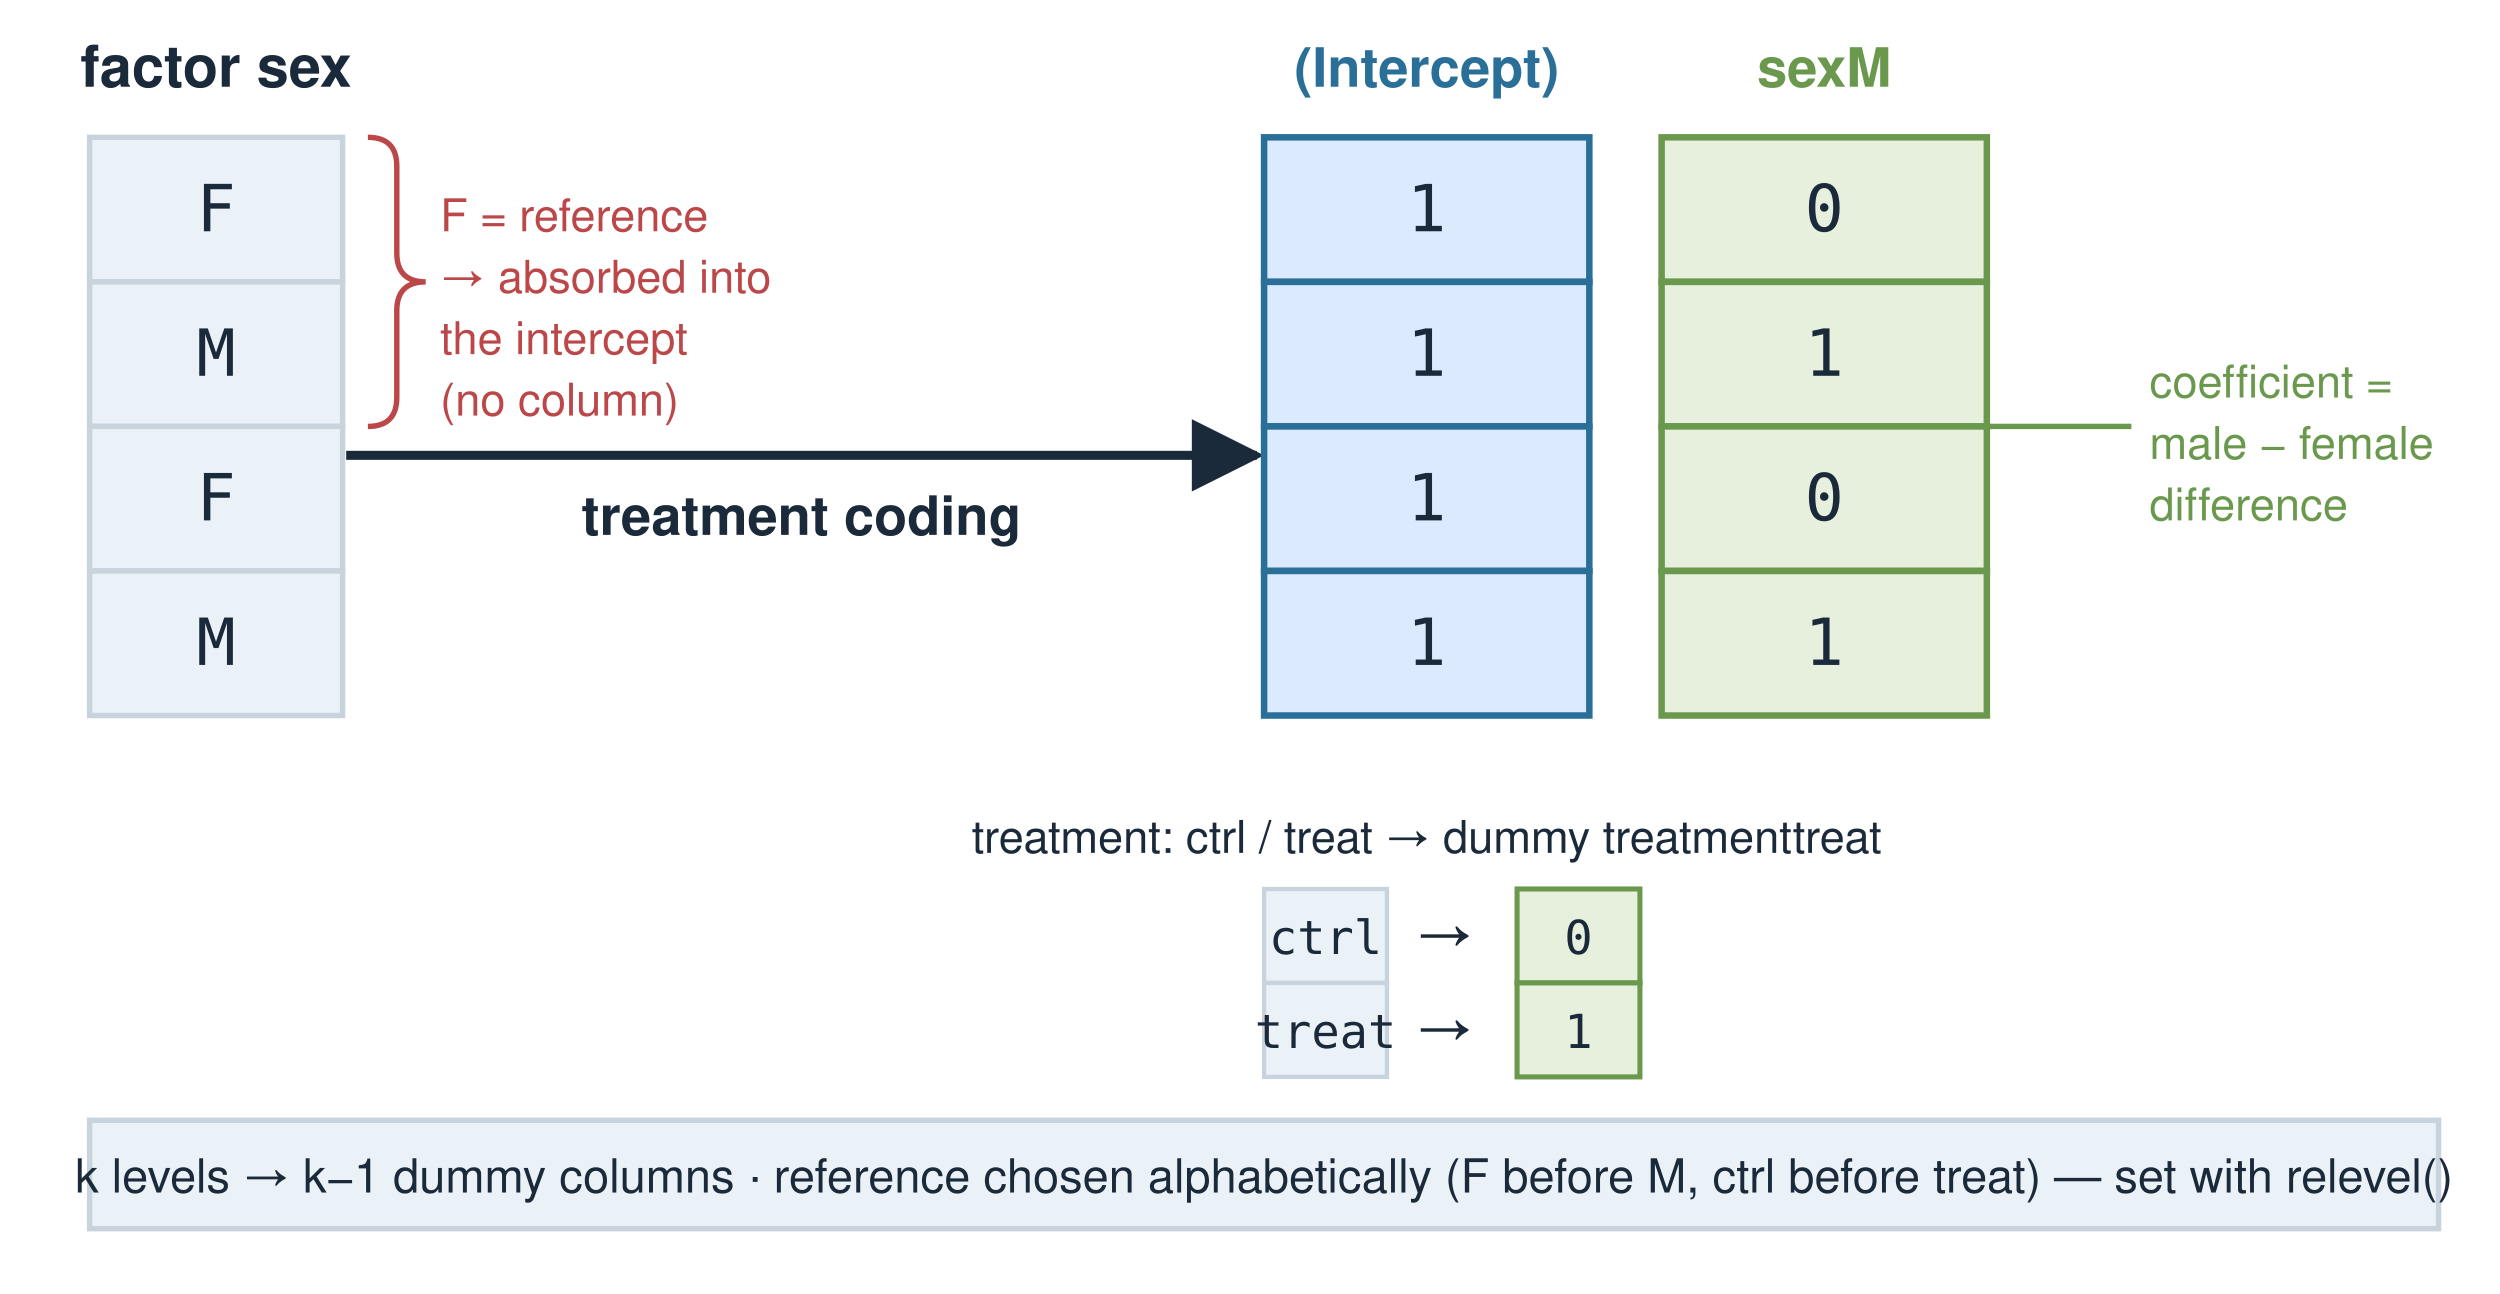
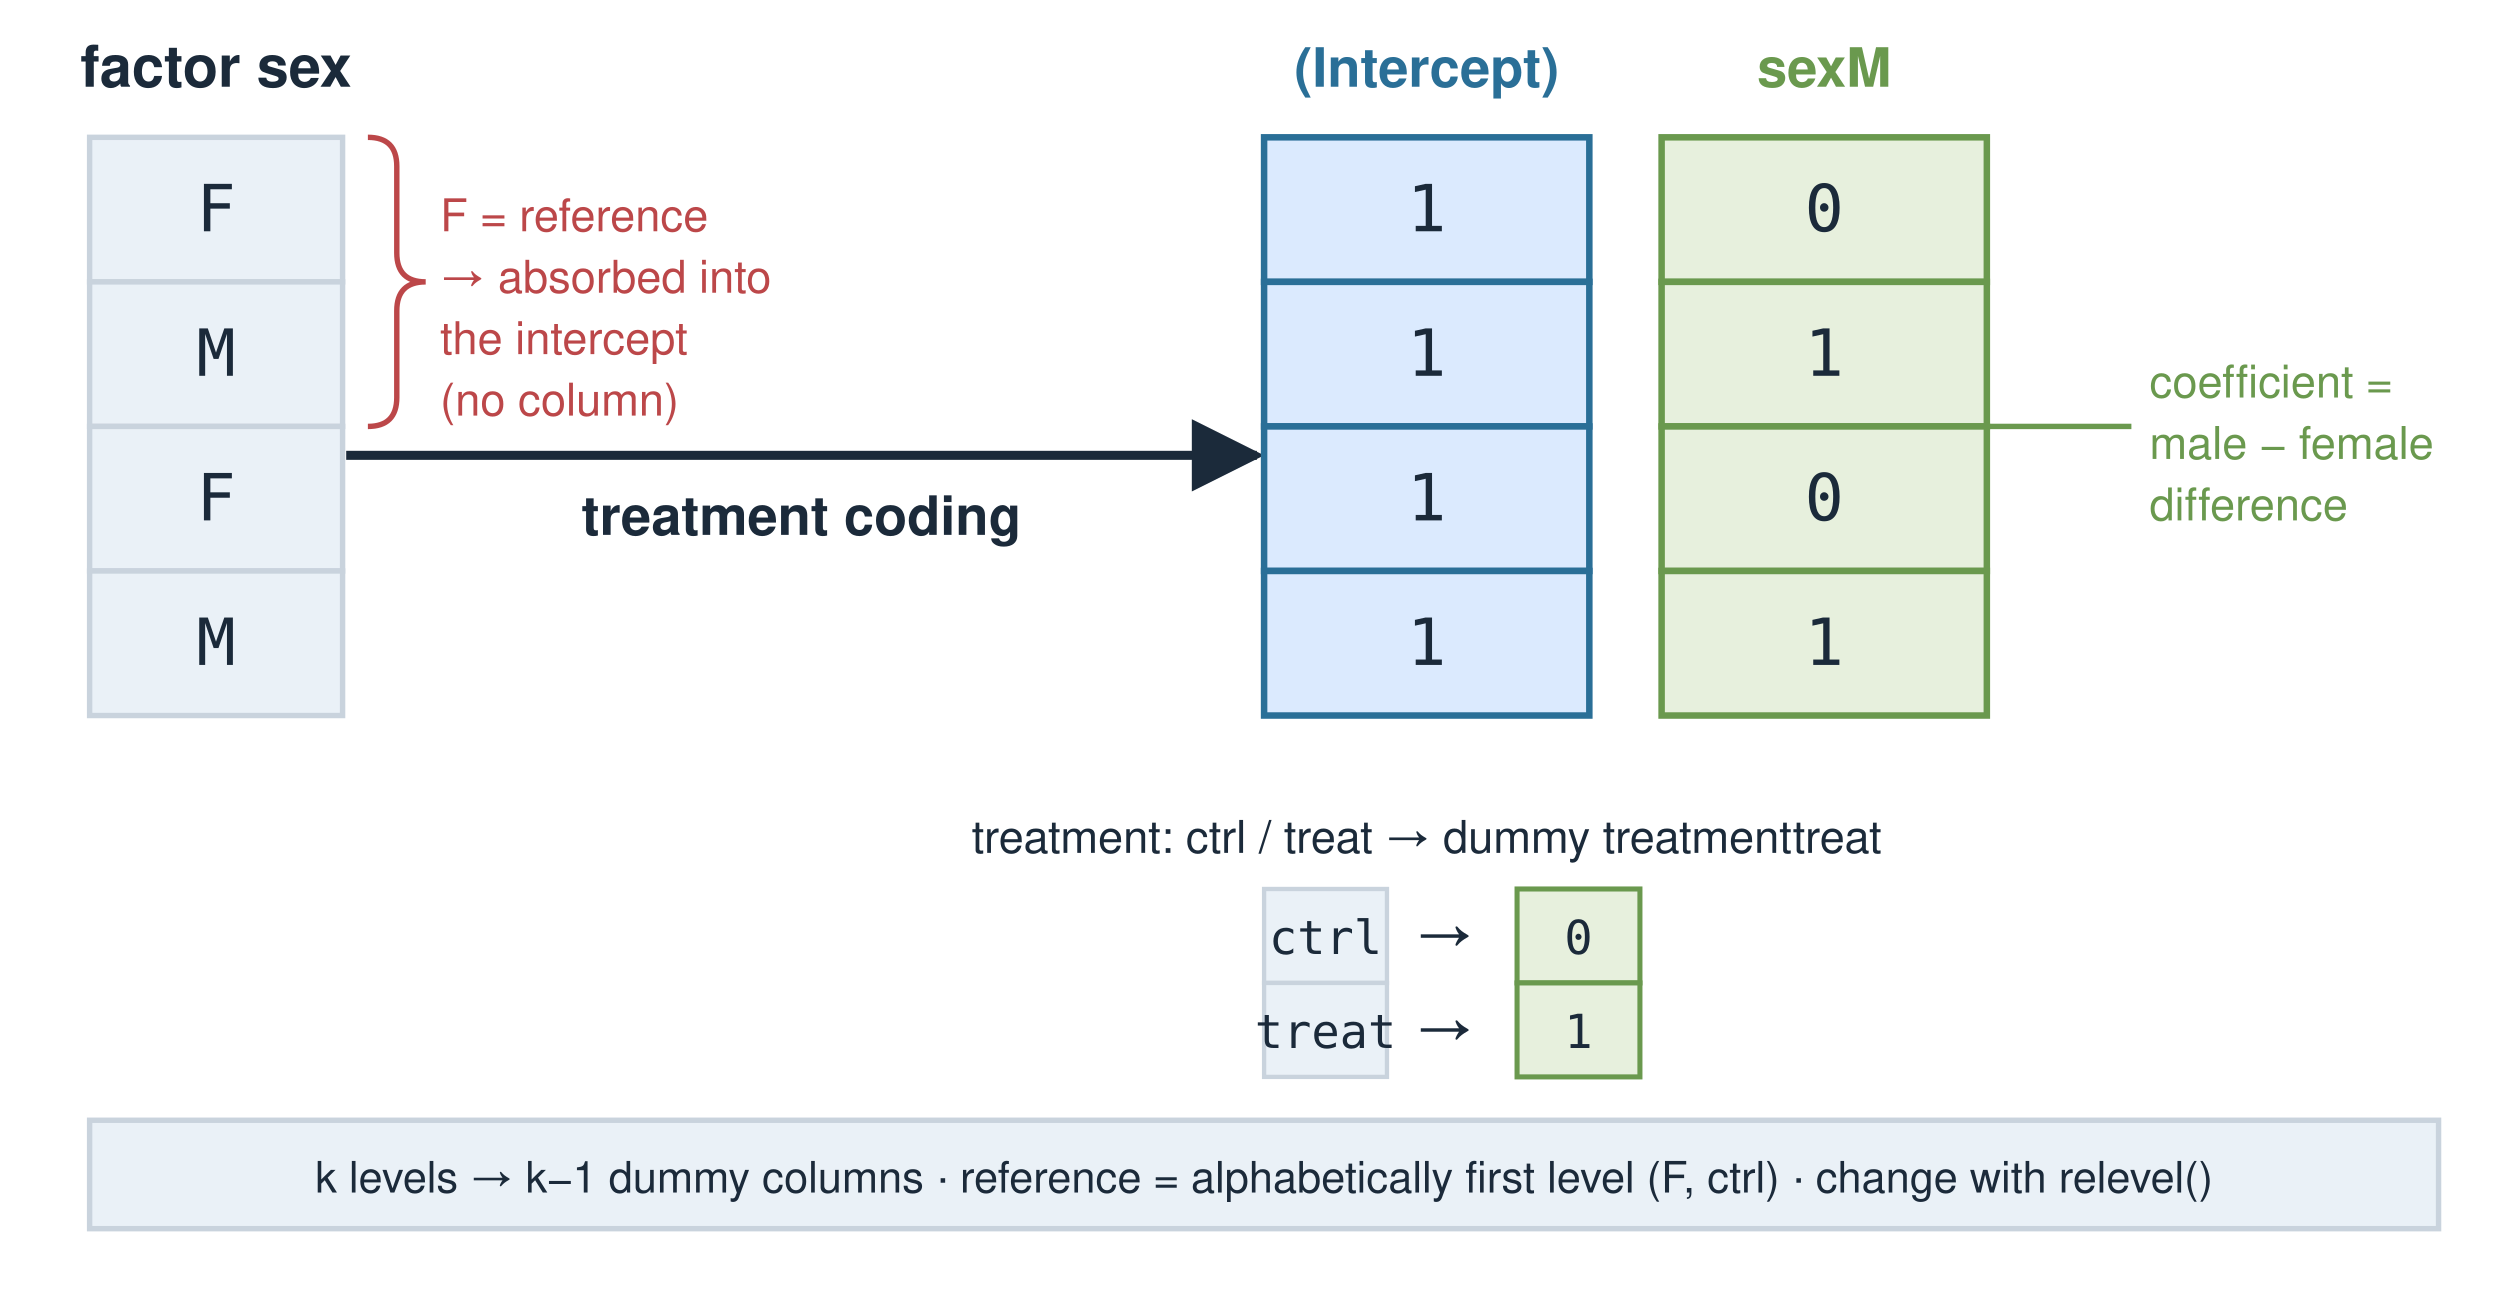
<svg xmlns="http://www.w3.org/2000/svg" viewBox="10.2 22 691.8 358" font-family="Helvetica, Arial, sans-serif" width="691.8" height="358">
  <defs>
    <marker id="arrow" viewBox="0 0 10 10" refX="9" refY="5" markerWidth="8" markerHeight="8" orient="auto">
      <path d="M0 0 L10 5 L0 10 z" fill="#1b2a3a" />
    </marker>
  </defs>
  <text x="70" y="46" font-size="16" font-weight="bold" fill="#1b2a3a" text-anchor="middle">factor sex</text>
  <g font-family="monospace" font-size="18" text-anchor="middle">
    <rect x="35" y="60" width="70" height="40" fill="#eaf1f7" stroke="#c9d3dd" stroke-width="1.5" />
    <text x="70" y="86" fill="#1b2a3a">F</text>
    <rect x="35" y="100" width="70" height="40" fill="#eaf1f7" stroke="#c9d3dd" stroke-width="1.5" />
    <text x="70" y="126" fill="#1b2a3a">M</text>
    <rect x="35" y="140" width="70" height="40" fill="#eaf1f7" stroke="#c9d3dd" stroke-width="1.5" />
    <text x="70" y="166" fill="#1b2a3a">F</text>
    <rect x="35" y="180" width="70" height="40" fill="#eaf1f7" stroke="#c9d3dd" stroke-width="1.5" />
    <text x="70" y="206" fill="#1b2a3a">M</text>
  </g>
  <path d="M112 60 q8 0 8 8 v24 q0 8 8 8 q-8 0 -8 8 v24 q0 8 -8 8" fill="none" stroke="#bc4749" stroke-width="1.5" />
  <text x="132" y="86" font-size="12.5" fill="#bc4749">F = reference</text>
  <text x="132" y="103" font-size="12.5" fill="#bc4749">→ absorbed into</text>
  <text x="132" y="120" font-size="12.5" fill="#bc4749">the intercept</text>
  <text x="132" y="137" font-size="12.5" fill="#bc4749">(no column)</text>
  <line x1="106" y1="148" x2="358" y2="148" stroke="#1b2a3a" stroke-width="2.5" marker-end="url(#arrow)" />
  <text x="232" y="170" font-size="15" font-weight="bold" fill="#1b2a3a" text-anchor="middle">treatment coding</text>
  <text x="405" y="46" font-size="15" font-weight="bold" fill="#2a6f97" text-anchor="middle">(Intercept)</text>
  <g font-family="monospace" font-size="18" text-anchor="middle">
    <rect x="360" y="60" width="90" height="40" fill="#dbeafe" stroke="#2a6f97" stroke-width="1.8" />
    <text x="405" y="86" fill="#1b2a3a">1</text>
    <rect x="360" y="100" width="90" height="40" fill="#dbeafe" stroke="#2a6f97" stroke-width="1.8" />
    <text x="405" y="126" fill="#1b2a3a">1</text>
    <rect x="360" y="140" width="90" height="40" fill="#dbeafe" stroke="#2a6f97" stroke-width="1.8" />
    <text x="405" y="166" fill="#1b2a3a">1</text>
    <rect x="360" y="180" width="90" height="40" fill="#dbeafe" stroke="#2a6f97" stroke-width="1.8" />
    <text x="405" y="206" fill="#1b2a3a">1</text>
  </g>
  <text x="515" y="46" font-size="15" font-weight="bold" fill="#6a994e" text-anchor="middle">sexM</text>
  <g font-family="monospace" font-size="18" text-anchor="middle">
    <rect x="470" y="60" width="90" height="40" fill="#e7f0dd" stroke="#6a994e" stroke-width="1.8" />
    <text x="515" y="86" fill="#1b2a3a">0</text>
    <rect x="470" y="100" width="90" height="40" fill="#e7f0dd" stroke="#6a994e" stroke-width="1.8" />
    <text x="515" y="126" fill="#1b2a3a">1</text>
    <rect x="470" y="140" width="90" height="40" fill="#e7f0dd" stroke="#6a994e" stroke-width="1.8" />
    <text x="515" y="166" fill="#1b2a3a">0</text>
    <rect x="470" y="180" width="90" height="40" fill="#e7f0dd" stroke="#6a994e" stroke-width="1.8" />
    <text x="515" y="206" fill="#1b2a3a">1</text>
  </g>
  <line x1="560" y1="140" x2="600" y2="140" stroke="#6a994e" stroke-width="1.5" />
  <text x="605" y="132" font-size="12.5" fill="#6a994e">coefficient =</text>
  <text x="605" y="149" font-size="12.5" fill="#6a994e">male − female</text>
  <text x="605" y="166" font-size="12.5" fill="#6a994e">difference</text>
  <g font-family="monospace" font-size="13" text-anchor="middle">
    <text x="405" y="258" font-family="Helvetica, Arial" font-size="12.5" fill="#1b2a3a" text-anchor="middle">treatment: ctrl / treat  →  dummy  treatmenttreat</text>
    <rect x="360" y="268" width="34" height="26" fill="#eaf1f7" stroke="#c9d3dd" stroke-width="1.2" />
    <text x="377" y="286" fill="#1b2a3a">ctrl</text>
    <rect x="360" y="294" width="34" height="26" fill="#eaf1f7" stroke="#c9d3dd" stroke-width="1.2" />
    <text x="377" y="312" fill="#1b2a3a">treat</text>
    <text x="410" y="286" font-family="Helvetica, Arial" font-size="16" fill="#1b2a3a">→</text>
    <text x="410" y="312" font-family="Helvetica, Arial" font-size="16" fill="#1b2a3a">→</text>
    <rect x="430" y="268" width="34" height="26" fill="#e7f0dd" stroke="#6a994e" stroke-width="1.4" />
    <text x="447" y="286" fill="#1b2a3a">0</text>
    <rect x="430" y="294" width="34" height="26" fill="#e7f0dd" stroke="#6a994e" stroke-width="1.4" />
    <text x="447" y="312" fill="#1b2a3a">1</text>
  </g>
  <rect x="35" y="332" width="650" height="30" fill="#eaf1f7" stroke="#c9d3dd" stroke-width="1.5" />
-   <text x="360" y="352" font-size="13" fill="#1b2a3a" text-anchor="middle">k levels → k−1 dummy columns · reference chosen alphabetically (F before M, ctrl before treat) — set with relevel()</text>
+   <text x="360" y="352" font-size="12" fill="#1b2a3a" text-anchor="middle">k levels → k−1 dummy columns · reference = alphabetically first level (F, ctrl) · change with relevel()</text>
</svg>
